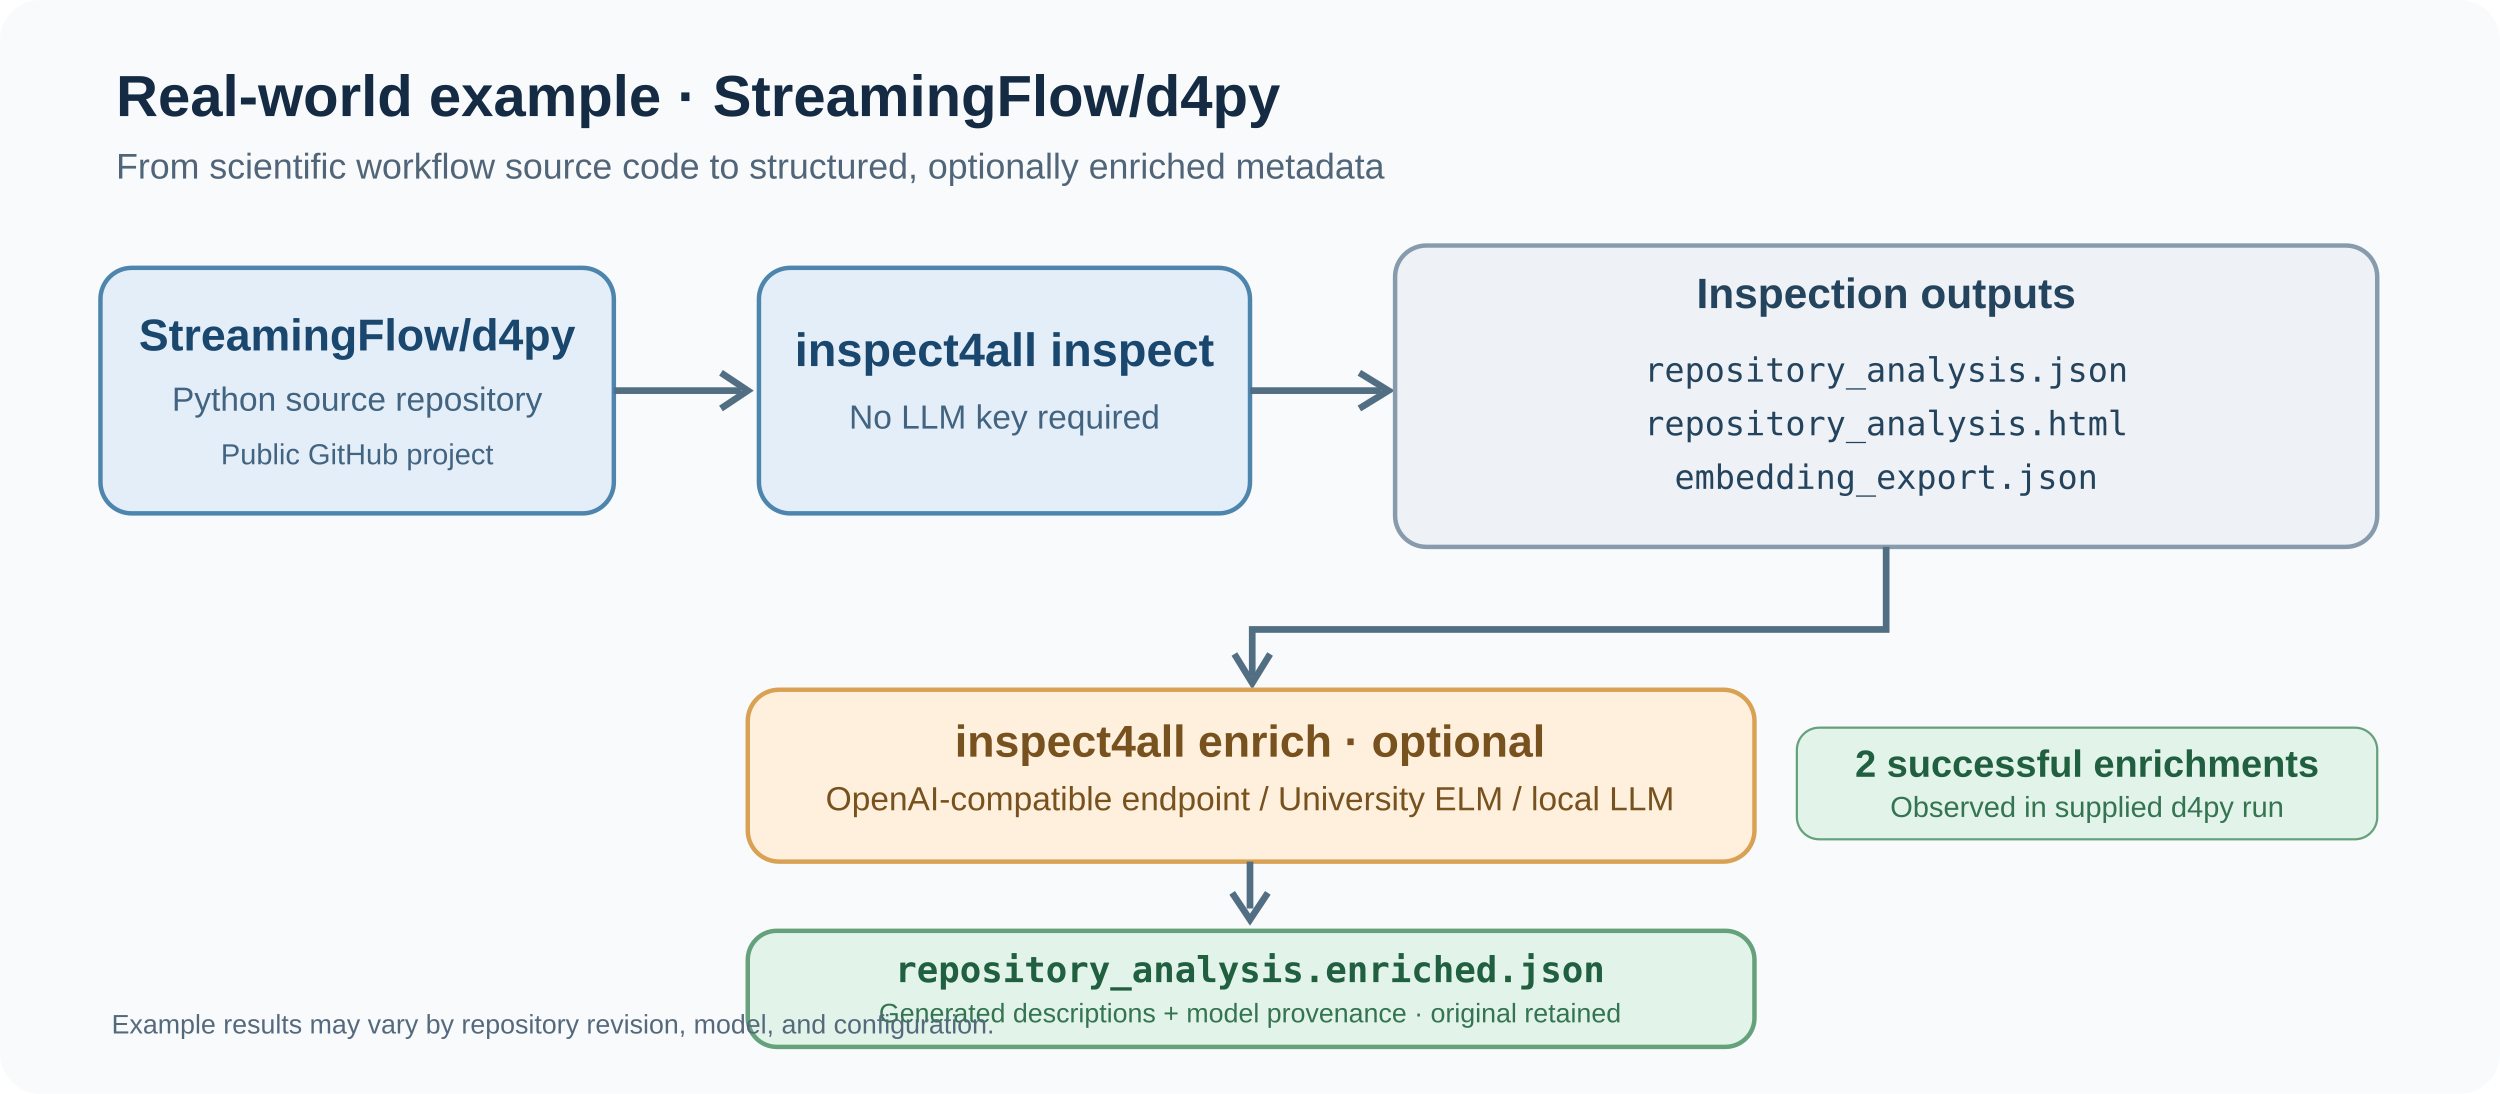
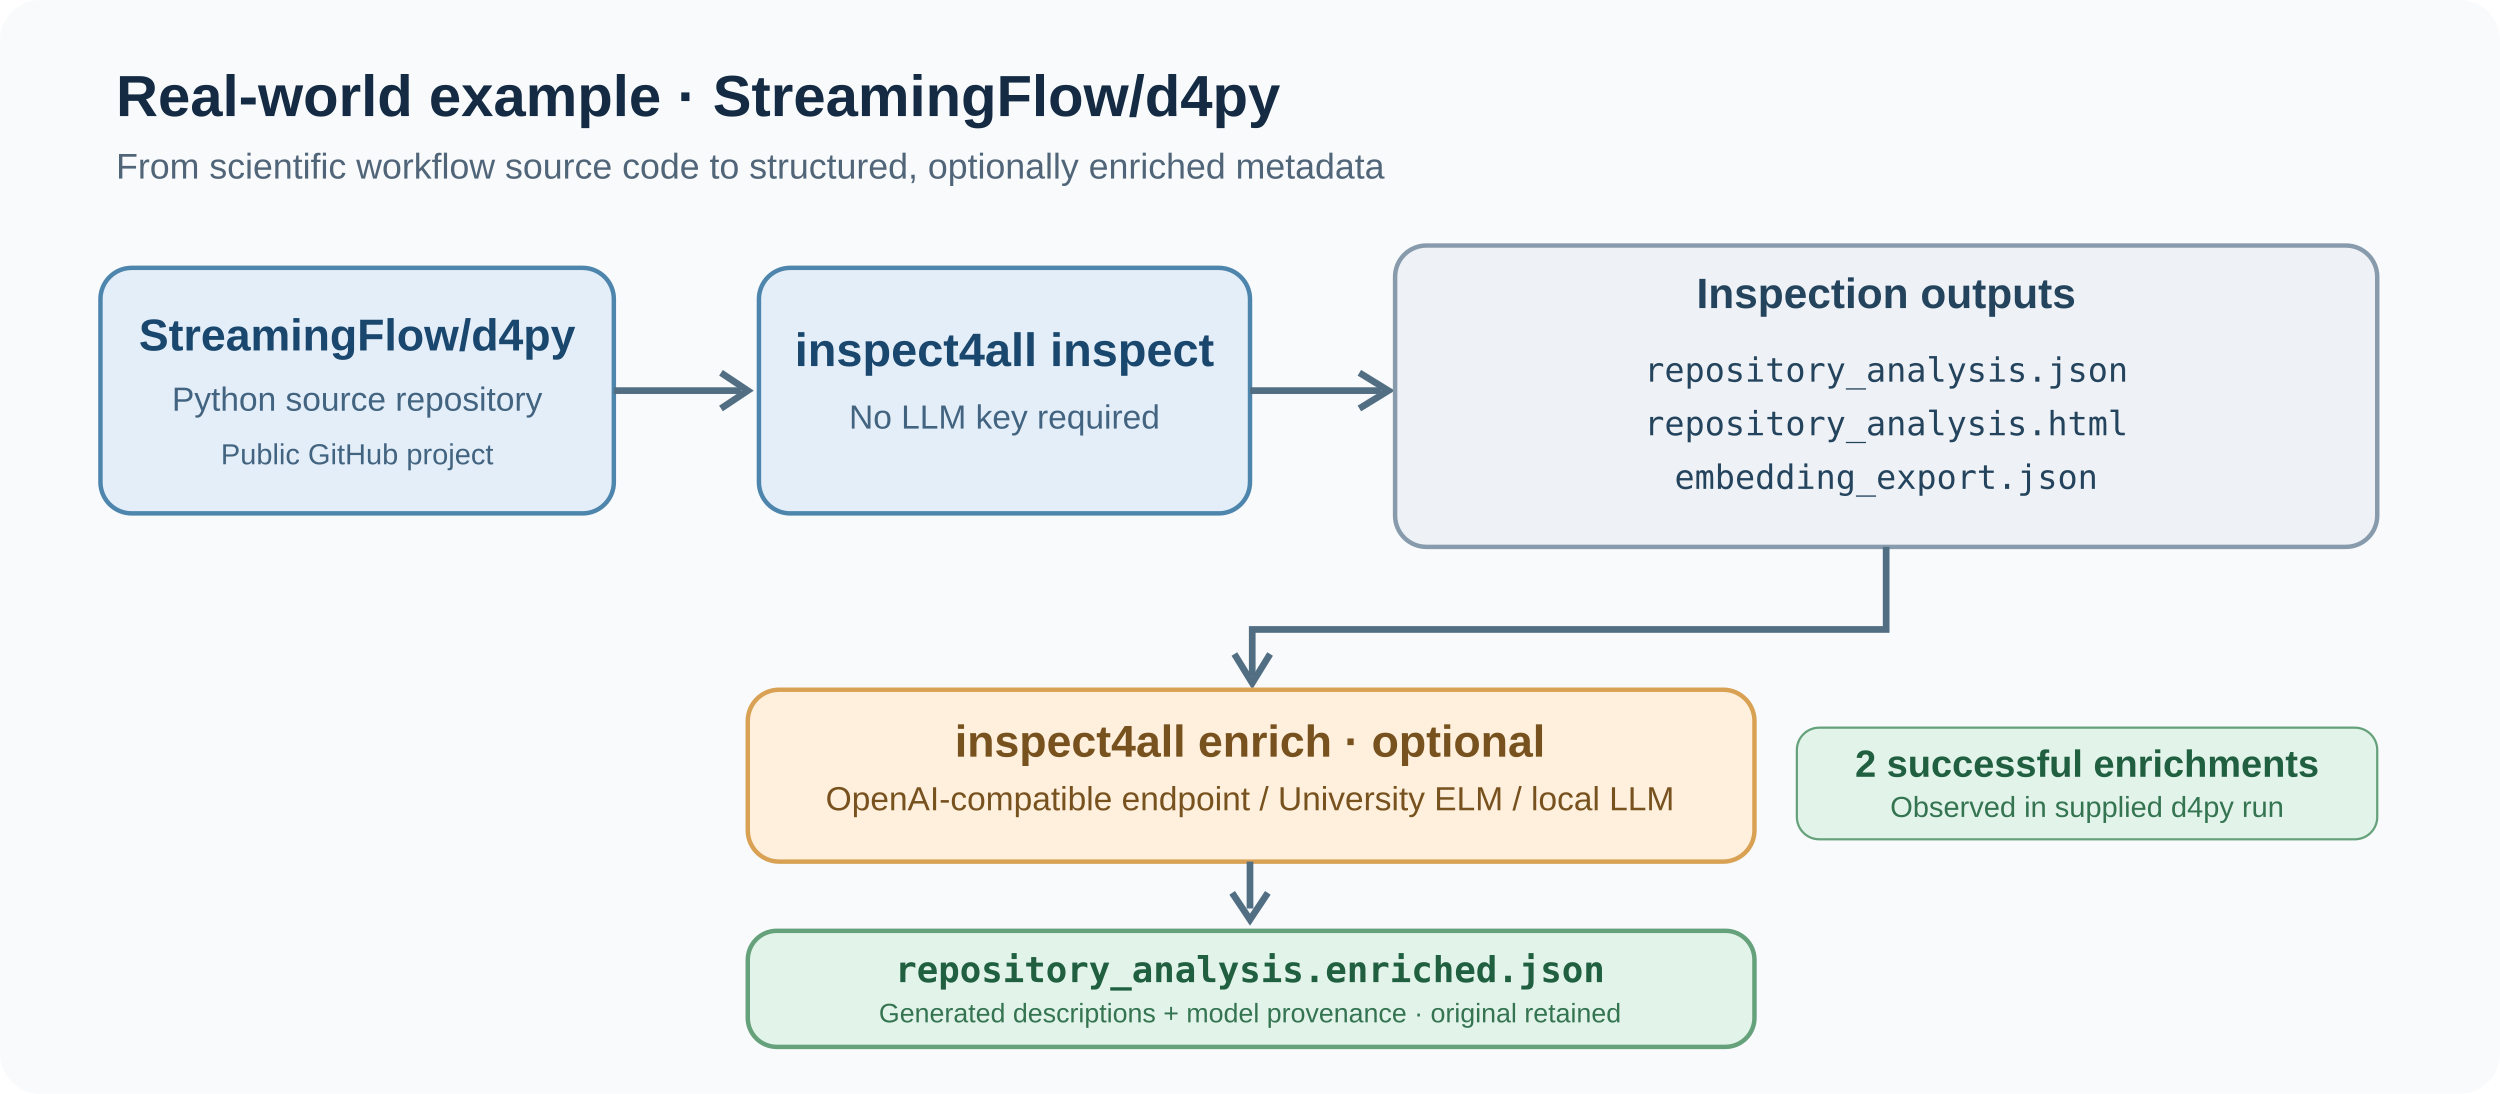
<svg xmlns="http://www.w3.org/2000/svg" width="1120" height="490" viewBox="0 0 1120 490" role="img" aria-labelledby="title desc">
  <rect width="1120" height="490" rx="18" fill="#f8fafc" />
  <text x="52" y="52" fill="#142b43" font-family="Arial,sans-serif" font-weight="bold" font-size="26">Real-world example · StreamingFlow/d4py</text>
  <text x="52" y="80" fill="#516579" font-family="Arial,sans-serif" font-size="16">From scientific workflow source code to structured, optionally enriched metadata</text>
  <rect x="45" y="120" width="230" height="110" rx="14" fill="#e4eef9" stroke="#4d85ad" stroke-width="2" />
  <text x="160" y="157" text-anchor="middle" fill="#1a476d" font-family="Arial,sans-serif" font-weight="bold" font-size="20">StreamingFlow/d4py</text>
  <text x="160" y="184" text-anchor="middle" fill="#426480" font-family="Arial,sans-serif" font-size="15">Python source repository</text>
  <text x="160" y="208" text-anchor="middle" fill="#426480" font-family="Arial,sans-serif" font-size="13">Public GitHub project</text>
  <path d="M275 175 H332" stroke="#526e83" stroke-width="3" />
  <path d="M323 167 L335 175 L323 183" fill="none" stroke="#526e83" stroke-width="3" />
  <rect x="340" y="120" width="220" height="110" rx="14" fill="#e4eef9" stroke="#4d85ad" stroke-width="2" />
  <text x="450" y="164" text-anchor="middle" fill="#1a476d" font-family="Arial,sans-serif" font-weight="bold" font-size="21">inspect4all inspect</text>
  <text x="450" y="192" text-anchor="middle" fill="#426480" font-family="Arial,sans-serif" font-size="15">No LLM key required</text>
  <path d="M560 175 H619" stroke="#526e83" stroke-width="3" />
  <path d="M609 167 L622 175 L609 183" fill="none" stroke="#526e83" stroke-width="3" />
  <rect x="625" y="110" width="440" height="135" rx="14" fill="#eef1f6" stroke="#879bad" stroke-width="2" />
  <text x="845" y="138" text-anchor="middle" fill="#24445d" font-family="Arial,sans-serif" font-weight="bold" font-size="19">Inspection outputs</text>
  <text x="845" y="171" text-anchor="middle" fill="#24445d" font-family="monospace" font-size="15">repository_analysis.json</text>
  <text x="845" y="195" text-anchor="middle" fill="#24445d" font-family="monospace" font-size="15">repository_analysis.html</text>
  <text x="845" y="219" text-anchor="middle" fill="#24445d" font-family="monospace" font-size="15">embedding_export.json</text>
  <path d="M845 245 V282 H561 V303" stroke="#526e83" stroke-width="3" fill="none" />
  <path d="M553 293 L561 306 L569 293" fill="none" stroke="#526e83" stroke-width="3" />
  <rect x="335" y="309" width="451" height="77" rx="14" fill="#fef0dc" stroke="#d9a154" stroke-width="2" />
  <text x="560" y="339" text-anchor="middle" fill="#77511e" font-family="Arial,sans-serif" font-weight="bold" font-size="20">inspect4all enrich · optional</text>
  <text x="560" y="363" text-anchor="middle" fill="#77511e" font-family="Arial,sans-serif" font-size="15">OpenAI-compatible endpoint / University ELM / local LLM</text>
  <path d="M560 386 V407" stroke="#526e83" stroke-width="3" />
  <path d="M552 400 L560 412 L568 400" stroke="#526e83" fill="none" stroke-width="3" />
  <rect x="335" y="417" width="451" height="52" rx="13" fill="#e2f3e9" stroke="#65a17a" stroke-width="2" />
  <text x="560" y="440" text-anchor="middle" fill="#206040" font-family="monospace" font-weight="bold" font-size="16">repository_analysis.enriched.json</text>
  <text x="560" y="458" text-anchor="middle" fill="#347451" font-family="Arial,sans-serif" font-size="12">Generated descriptions + model provenance · original retained</text>
  <rect x="805" y="326" width="260" height="50" rx="10" fill="#e2f3e9" stroke="#65a17a" />
  <text x="935" y="348" text-anchor="middle" fill="#206040" font-family="Arial,sans-serif" font-weight="bold" font-size="17">2 successful enrichments</text>
  <text x="935" y="366" text-anchor="middle" fill="#347451" font-family="Arial,sans-serif" font-size="13">Observed in supplied d4py run</text>
-   <text x="50" y="463" fill="#55697d" font-family="Arial,sans-serif" font-size="12">Example results may vary by repository revision, model, and configuration.</text>
</svg>
